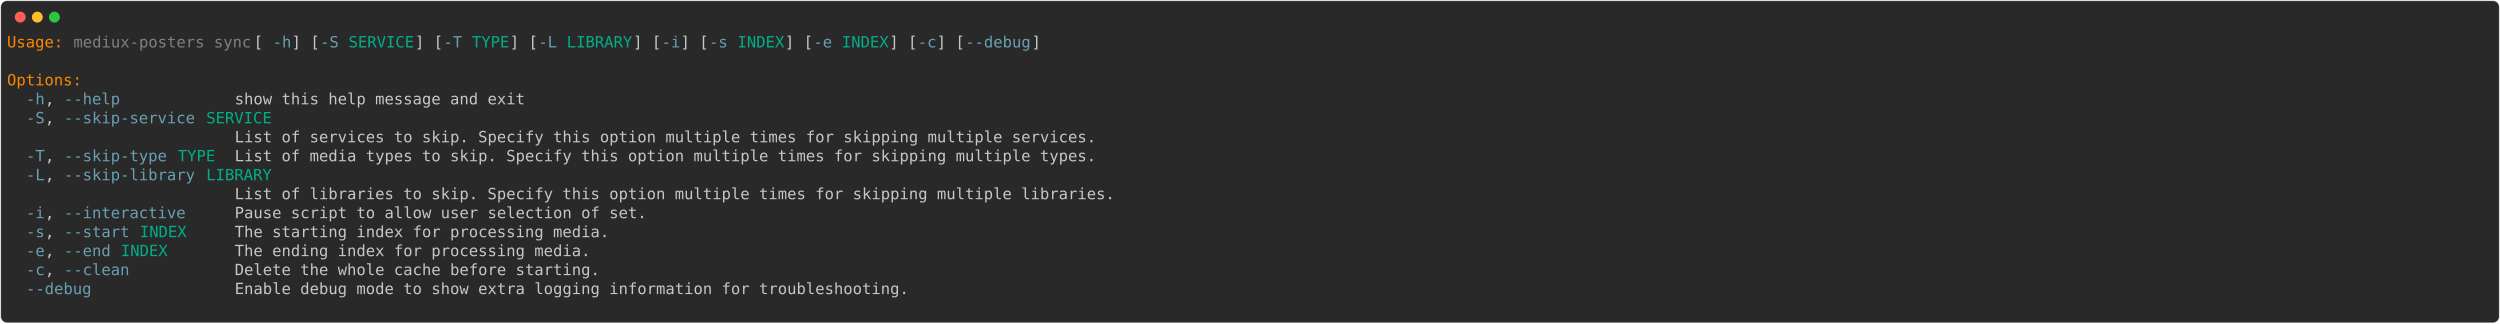
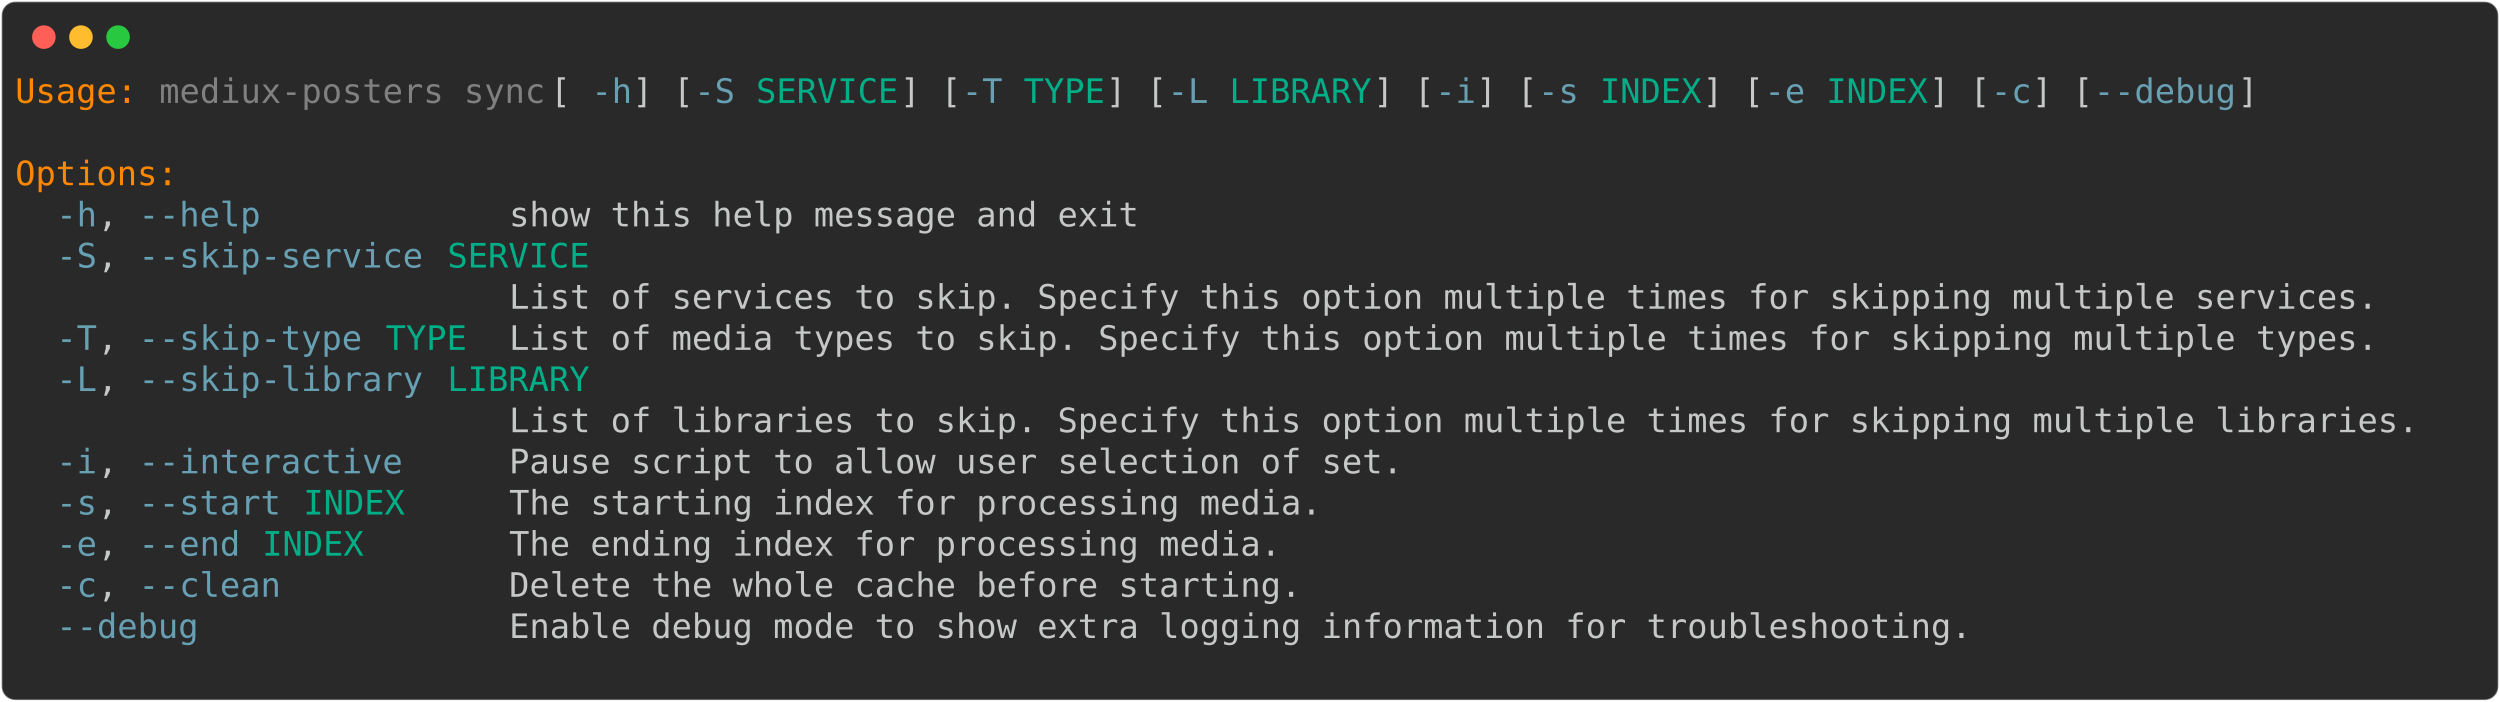
- <svg xmlns="http://www.w3.org/2000/svg" class="rich-terminal" viewBox="0 0 3215 416.0">
+ <svg xmlns="http://www.w3.org/2000/svg" class="rich-terminal" viewBox="0 0 1482 416.0">
  <style>

    @font-face {
        font-family: "Fira Code";
        src: local("FiraCode-Regular"),
                url("https://cdnjs.cloudflare.com/ajax/libs/firacode/6.2.0/woff2/FiraCode-Regular.woff2") format("woff2"),
                url("https://cdnjs.cloudflare.com/ajax/libs/firacode/6.2.0/woff/FiraCode-Regular.woff") format("woff");
        font-style: normal;
        font-weight: 400;
    }
    @font-face {
        font-family: "Fira Code";
        src: local("FiraCode-Bold"),
                url("https://cdnjs.cloudflare.com/ajax/libs/firacode/6.2.0/woff2/FiraCode-Bold.woff2") format("woff2"),
                url("https://cdnjs.cloudflare.com/ajax/libs/firacode/6.2.0/woff/FiraCode-Bold.woff") format("woff");
        font-style: bold;
        font-weight: 700;
    }

    .terminal-1012315378-matrix {
        font-family: Fira Code, monospace;
        font-size: 20px;
        line-height: 24.4px;
        font-variant-east-asian: full-width;
    }

    .terminal-1012315378-title {
        font-size: 18px;
        font-weight: bold;
        font-family: arial;
    }

    .terminal-1012315378-r1 { fill: #ff8700 }
.terminal-1012315378-r2 { fill: #c5c8c6 }
.terminal-1012315378-r3 { fill: #808080 }
.terminal-1012315378-r4 { fill: #68a0b3 }
.terminal-1012315378-r5 { fill: #00af87 }
    </style>
  <defs>
    <clipPath id="terminal-1012315378-clip-terminal">
-       <rect x="0" y="0" width="3195.4" height="365.0" />
+       <rect x="0" y="0" width="1463.0" height="365.0" />
    </clipPath>
    <clipPath id="terminal-1012315378-line-0">
-       <rect x="0" y="1.5" width="3196.4" height="24.65" />
+       <rect x="0" y="1.5" width="1464" height="24.65" />
    </clipPath>
    <clipPath id="terminal-1012315378-line-1">
-       <rect x="0" y="25.9" width="3196.4" height="24.65" />
+       <rect x="0" y="25.9" width="1464" height="24.65" />
    </clipPath>
    <clipPath id="terminal-1012315378-line-2">
-       <rect x="0" y="50.3" width="3196.4" height="24.65" />
+       <rect x="0" y="50.3" width="1464" height="24.65" />
    </clipPath>
    <clipPath id="terminal-1012315378-line-3">
-       <rect x="0" y="74.7" width="3196.4" height="24.65" />
+       <rect x="0" y="74.7" width="1464" height="24.65" />
    </clipPath>
    <clipPath id="terminal-1012315378-line-4">
-       <rect x="0" y="99.1" width="3196.4" height="24.65" />
+       <rect x="0" y="99.1" width="1464" height="24.65" />
    </clipPath>
    <clipPath id="terminal-1012315378-line-5">
-       <rect x="0" y="123.5" width="3196.4" height="24.65" />
+       <rect x="0" y="123.5" width="1464" height="24.65" />
    </clipPath>
    <clipPath id="terminal-1012315378-line-6">
-       <rect x="0" y="147.9" width="3196.4" height="24.65" />
+       <rect x="0" y="147.9" width="1464" height="24.65" />
    </clipPath>
    <clipPath id="terminal-1012315378-line-7">
-       <rect x="0" y="172.3" width="3196.4" height="24.65" />
+       <rect x="0" y="172.3" width="1464" height="24.65" />
    </clipPath>
    <clipPath id="terminal-1012315378-line-8">
-       <rect x="0" y="196.7" width="3196.4" height="24.65" />
+       <rect x="0" y="196.7" width="1464" height="24.65" />
    </clipPath>
    <clipPath id="terminal-1012315378-line-9">
-       <rect x="0" y="221.1" width="3196.4" height="24.65" />
+       <rect x="0" y="221.1" width="1464" height="24.65" />
    </clipPath>
    <clipPath id="terminal-1012315378-line-10">
-       <rect x="0" y="245.5" width="3196.4" height="24.65" />
+       <rect x="0" y="245.5" width="1464" height="24.65" />
    </clipPath>
    <clipPath id="terminal-1012315378-line-11">
-       <rect x="0" y="269.9" width="3196.4" height="24.65" />
+       <rect x="0" y="269.9" width="1464" height="24.65" />
    </clipPath>
    <clipPath id="terminal-1012315378-line-12">
-       <rect x="0" y="294.3" width="3196.4" height="24.65" />
+       <rect x="0" y="294.3" width="1464" height="24.65" />
    </clipPath>
    <clipPath id="terminal-1012315378-line-13">
-       <rect x="0" y="318.7" width="3196.4" height="24.65" />
+       <rect x="0" y="318.7" width="1464" height="24.65" />
    </clipPath>
  </defs>
-   <rect fill="#292929" stroke="rgba(255,255,255,0.35)" stroke-width="1" x="1" y="1" width="3213" height="414" rx="8" />
+   <rect fill="#292929" stroke="rgba(255,255,255,0.35)" stroke-width="1" x="1" y="1" width="1480" height="414" rx="8" />
  <g transform="translate(26,22)">
    <circle cx="0" cy="0" r="7" fill="#ff5f57" />
    <circle cx="22" cy="0" r="7" fill="#febc2e" />
    <circle cx="44" cy="0" r="7" fill="#28c840" />
  </g>
  <g transform="translate(9, 41)" clip-path="url(#terminal-1012315378-clip-terminal)">
    <g class="terminal-1012315378-matrix">
      <text class="terminal-1012315378-r1" x="0" y="20" textLength="73.2" clip-path="url(#terminal-1012315378-line-0)">Usage:</text>
      <text class="terminal-1012315378-r3" x="85.4" y="20" textLength="231.8" clip-path="url(#terminal-1012315378-line-0)">mediux-posters sync</text>
      <text class="terminal-1012315378-r2" x="317.2" y="20" textLength="24.4" clip-path="url(#terminal-1012315378-line-0)"> [</text>
      <text class="terminal-1012315378-r4" x="341.6" y="20" textLength="24.4" clip-path="url(#terminal-1012315378-line-0)">-h</text>
      <text class="terminal-1012315378-r2" x="366" y="20" textLength="36.6" clip-path="url(#terminal-1012315378-line-0)">] [</text>
      <text class="terminal-1012315378-r4" x="402.6" y="20" textLength="24.4" clip-path="url(#terminal-1012315378-line-0)">-S</text>
      <text class="terminal-1012315378-r5" x="439.2" y="20" textLength="85.4" clip-path="url(#terminal-1012315378-line-0)">SERVICE</text>
      <text class="terminal-1012315378-r2" x="524.6" y="20" textLength="36.6" clip-path="url(#terminal-1012315378-line-0)">] [</text>
      <text class="terminal-1012315378-r4" x="561.2" y="20" textLength="24.4" clip-path="url(#terminal-1012315378-line-0)">-T</text>
      <text class="terminal-1012315378-r5" x="597.8" y="20" textLength="48.8" clip-path="url(#terminal-1012315378-line-0)">TYPE</text>
      <text class="terminal-1012315378-r2" x="646.6" y="20" textLength="36.6" clip-path="url(#terminal-1012315378-line-0)">] [</text>
      <text class="terminal-1012315378-r4" x="683.2" y="20" textLength="24.4" clip-path="url(#terminal-1012315378-line-0)">-L</text>
      <text class="terminal-1012315378-r5" x="719.8" y="20" textLength="85.4" clip-path="url(#terminal-1012315378-line-0)">LIBRARY</text>
      <text class="terminal-1012315378-r2" x="805.2" y="20" textLength="36.6" clip-path="url(#terminal-1012315378-line-0)">] [</text>
      <text class="terminal-1012315378-r4" x="841.8" y="20" textLength="24.4" clip-path="url(#terminal-1012315378-line-0)">-i</text>
      <text class="terminal-1012315378-r2" x="866.2" y="20" textLength="36.6" clip-path="url(#terminal-1012315378-line-0)">] [</text>
      <text class="terminal-1012315378-r4" x="902.8" y="20" textLength="24.4" clip-path="url(#terminal-1012315378-line-0)">-s</text>
      <text class="terminal-1012315378-r5" x="939.4" y="20" textLength="61" clip-path="url(#terminal-1012315378-line-0)">INDEX</text>
      <text class="terminal-1012315378-r2" x="1000.4" y="20" textLength="36.6" clip-path="url(#terminal-1012315378-line-0)">] [</text>
      <text class="terminal-1012315378-r4" x="1037" y="20" textLength="24.4" clip-path="url(#terminal-1012315378-line-0)">-e</text>
      <text class="terminal-1012315378-r5" x="1073.6" y="20" textLength="61" clip-path="url(#terminal-1012315378-line-0)">INDEX</text>
      <text class="terminal-1012315378-r2" x="1134.6" y="20" textLength="36.6" clip-path="url(#terminal-1012315378-line-0)">] [</text>
      <text class="terminal-1012315378-r4" x="1171.2" y="20" textLength="24.4" clip-path="url(#terminal-1012315378-line-0)">-c</text>
      <text class="terminal-1012315378-r2" x="1195.6" y="20" textLength="36.6" clip-path="url(#terminal-1012315378-line-0)">] [</text>
      <text class="terminal-1012315378-r4" x="1232.2" y="20" textLength="85.4" clip-path="url(#terminal-1012315378-line-0)">--debug</text>
      <text class="terminal-1012315378-r2" x="1317.6" y="20" textLength="12.2" clip-path="url(#terminal-1012315378-line-0)">]</text>
-       <text class="terminal-1012315378-r2" x="3196.4" y="20" textLength="12.2" clip-path="url(#terminal-1012315378-line-0)">
+       <text class="terminal-1012315378-r2" x="1464" y="20" textLength="12.2" clip-path="url(#terminal-1012315378-line-0)">
</text>
-       <text class="terminal-1012315378-r2" x="3196.4" y="44.4" textLength="12.2" clip-path="url(#terminal-1012315378-line-1)">
+       <text class="terminal-1012315378-r2" x="1464" y="44.4" textLength="12.2" clip-path="url(#terminal-1012315378-line-1)">
</text>
      <text class="terminal-1012315378-r1" x="0" y="68.8" textLength="97.6" clip-path="url(#terminal-1012315378-line-2)">Options:</text>
-       <text class="terminal-1012315378-r2" x="3196.4" y="68.8" textLength="12.2" clip-path="url(#terminal-1012315378-line-2)">
+       <text class="terminal-1012315378-r2" x="1464" y="68.8" textLength="12.2" clip-path="url(#terminal-1012315378-line-2)">
</text>
      <text class="terminal-1012315378-r4" x="24.4" y="93.2" textLength="24.4" clip-path="url(#terminal-1012315378-line-3)">-h</text>
      <text class="terminal-1012315378-r2" x="48.8" y="93.2" textLength="24.4" clip-path="url(#terminal-1012315378-line-3)">, </text>
      <text class="terminal-1012315378-r4" x="73.2" y="93.2" textLength="73.2" clip-path="url(#terminal-1012315378-line-3)">--help</text>
      <text class="terminal-1012315378-r2" x="292.8" y="93.2" textLength="378.2" clip-path="url(#terminal-1012315378-line-3)">show this help message and exit</text>
-       <text class="terminal-1012315378-r2" x="3196.4" y="93.2" textLength="12.2" clip-path="url(#terminal-1012315378-line-3)">
+       <text class="terminal-1012315378-r2" x="1464" y="93.2" textLength="12.2" clip-path="url(#terminal-1012315378-line-3)">
</text>
      <text class="terminal-1012315378-r4" x="24.4" y="117.6" textLength="24.4" clip-path="url(#terminal-1012315378-line-4)">-S</text>
      <text class="terminal-1012315378-r2" x="48.8" y="117.6" textLength="24.4" clip-path="url(#terminal-1012315378-line-4)">, </text>
      <text class="terminal-1012315378-r4" x="73.2" y="117.6" textLength="170.8" clip-path="url(#terminal-1012315378-line-4)">--skip-service</text>
      <text class="terminal-1012315378-r5" x="256.2" y="117.6" textLength="85.4" clip-path="url(#terminal-1012315378-line-4)">SERVICE</text>
-       <text class="terminal-1012315378-r2" x="3196.4" y="117.6" textLength="12.2" clip-path="url(#terminal-1012315378-line-4)">
+       <text class="terminal-1012315378-r2" x="1464" y="117.6" textLength="12.2" clip-path="url(#terminal-1012315378-line-4)">
</text>
      <text class="terminal-1012315378-r2" x="292.8" y="142" textLength="1122.4" clip-path="url(#terminal-1012315378-line-5)">List of services to skip. Specify this option multiple times for skipping multiple services.</text>
-       <text class="terminal-1012315378-r2" x="3196.4" y="142" textLength="12.2" clip-path="url(#terminal-1012315378-line-5)">
+       <text class="terminal-1012315378-r2" x="1464" y="142" textLength="12.2" clip-path="url(#terminal-1012315378-line-5)">
</text>
      <text class="terminal-1012315378-r4" x="24.4" y="166.4" textLength="24.4" clip-path="url(#terminal-1012315378-line-6)">-T</text>
      <text class="terminal-1012315378-r2" x="48.8" y="166.4" textLength="24.4" clip-path="url(#terminal-1012315378-line-6)">, </text>
      <text class="terminal-1012315378-r4" x="73.2" y="166.4" textLength="134.2" clip-path="url(#terminal-1012315378-line-6)">--skip-type</text>
      <text class="terminal-1012315378-r5" x="219.6" y="166.4" textLength="48.8" clip-path="url(#terminal-1012315378-line-6)">TYPE</text>
      <text class="terminal-1012315378-r2" x="292.8" y="166.4" textLength="1122.4" clip-path="url(#terminal-1012315378-line-6)">List of media types to skip. Specify this option multiple times for skipping multiple types.</text>
-       <text class="terminal-1012315378-r2" x="3196.4" y="166.4" textLength="12.2" clip-path="url(#terminal-1012315378-line-6)">
+       <text class="terminal-1012315378-r2" x="1464" y="166.4" textLength="12.2" clip-path="url(#terminal-1012315378-line-6)">
</text>
      <text class="terminal-1012315378-r4" x="24.4" y="190.8" textLength="24.4" clip-path="url(#terminal-1012315378-line-7)">-L</text>
      <text class="terminal-1012315378-r2" x="48.8" y="190.8" textLength="24.4" clip-path="url(#terminal-1012315378-line-7)">, </text>
      <text class="terminal-1012315378-r4" x="73.2" y="190.8" textLength="170.8" clip-path="url(#terminal-1012315378-line-7)">--skip-library</text>
      <text class="terminal-1012315378-r5" x="256.2" y="190.8" textLength="85.4" clip-path="url(#terminal-1012315378-line-7)">LIBRARY</text>
-       <text class="terminal-1012315378-r2" x="3196.4" y="190.8" textLength="12.2" clip-path="url(#terminal-1012315378-line-7)">
+       <text class="terminal-1012315378-r2" x="1464" y="190.8" textLength="12.2" clip-path="url(#terminal-1012315378-line-7)">
</text>
      <text class="terminal-1012315378-r2" x="292.8" y="215.2" textLength="1146.8" clip-path="url(#terminal-1012315378-line-8)">List of libraries to skip. Specify this option multiple times for skipping multiple libraries.</text>
-       <text class="terminal-1012315378-r2" x="3196.4" y="215.2" textLength="12.2" clip-path="url(#terminal-1012315378-line-8)">
+       <text class="terminal-1012315378-r2" x="1464" y="215.2" textLength="12.2" clip-path="url(#terminal-1012315378-line-8)">
</text>
      <text class="terminal-1012315378-r4" x="24.4" y="239.6" textLength="24.4" clip-path="url(#terminal-1012315378-line-9)">-i</text>
      <text class="terminal-1012315378-r2" x="48.8" y="239.6" textLength="24.4" clip-path="url(#terminal-1012315378-line-9)">, </text>
      <text class="terminal-1012315378-r4" x="73.2" y="239.6" textLength="158.6" clip-path="url(#terminal-1012315378-line-9)">--interactive</text>
      <text class="terminal-1012315378-r2" x="292.8" y="239.6" textLength="536.8" clip-path="url(#terminal-1012315378-line-9)">Pause script to allow user selection of set.</text>
-       <text class="terminal-1012315378-r2" x="3196.4" y="239.6" textLength="12.2" clip-path="url(#terminal-1012315378-line-9)">
+       <text class="terminal-1012315378-r2" x="1464" y="239.6" textLength="12.2" clip-path="url(#terminal-1012315378-line-9)">
</text>
      <text class="terminal-1012315378-r4" x="24.4" y="264" textLength="24.4" clip-path="url(#terminal-1012315378-line-10)">-s</text>
      <text class="terminal-1012315378-r2" x="48.8" y="264" textLength="24.4" clip-path="url(#terminal-1012315378-line-10)">, </text>
      <text class="terminal-1012315378-r4" x="73.2" y="264" textLength="85.4" clip-path="url(#terminal-1012315378-line-10)">--start</text>
      <text class="terminal-1012315378-r5" x="170.8" y="264" textLength="61" clip-path="url(#terminal-1012315378-line-10)">INDEX</text>
      <text class="terminal-1012315378-r2" x="292.8" y="264" textLength="488" clip-path="url(#terminal-1012315378-line-10)">The starting index for processing media.</text>
-       <text class="terminal-1012315378-r2" x="3196.4" y="264" textLength="12.2" clip-path="url(#terminal-1012315378-line-10)">
+       <text class="terminal-1012315378-r2" x="1464" y="264" textLength="12.2" clip-path="url(#terminal-1012315378-line-10)">
</text>
      <text class="terminal-1012315378-r4" x="24.4" y="288.4" textLength="24.4" clip-path="url(#terminal-1012315378-line-11)">-e</text>
      <text class="terminal-1012315378-r2" x="48.8" y="288.4" textLength="24.4" clip-path="url(#terminal-1012315378-line-11)">, </text>
      <text class="terminal-1012315378-r4" x="73.2" y="288.4" textLength="61" clip-path="url(#terminal-1012315378-line-11)">--end</text>
      <text class="terminal-1012315378-r5" x="146.4" y="288.4" textLength="61" clip-path="url(#terminal-1012315378-line-11)">INDEX</text>
      <text class="terminal-1012315378-r2" x="292.8" y="288.4" textLength="463.6" clip-path="url(#terminal-1012315378-line-11)">The ending index for processing media.</text>
-       <text class="terminal-1012315378-r2" x="3196.4" y="288.4" textLength="12.2" clip-path="url(#terminal-1012315378-line-11)">
+       <text class="terminal-1012315378-r2" x="1464" y="288.4" textLength="12.2" clip-path="url(#terminal-1012315378-line-11)">
</text>
      <text class="terminal-1012315378-r4" x="24.4" y="312.8" textLength="24.4" clip-path="url(#terminal-1012315378-line-12)">-c</text>
      <text class="terminal-1012315378-r2" x="48.8" y="312.8" textLength="24.4" clip-path="url(#terminal-1012315378-line-12)">, </text>
      <text class="terminal-1012315378-r4" x="73.2" y="312.8" textLength="85.4" clip-path="url(#terminal-1012315378-line-12)">--clean</text>
      <text class="terminal-1012315378-r2" x="292.8" y="312.8" textLength="475.8" clip-path="url(#terminal-1012315378-line-12)">Delete the whole cache before starting.</text>
-       <text class="terminal-1012315378-r2" x="3196.4" y="312.8" textLength="12.2" clip-path="url(#terminal-1012315378-line-12)">
+       <text class="terminal-1012315378-r2" x="1464" y="312.8" textLength="12.2" clip-path="url(#terminal-1012315378-line-12)">
</text>
      <text class="terminal-1012315378-r4" x="24.4" y="337.2" textLength="85.4" clip-path="url(#terminal-1012315378-line-13)">--debug</text>
      <text class="terminal-1012315378-r2" x="292.8" y="337.2" textLength="878.4" clip-path="url(#terminal-1012315378-line-13)">Enable debug mode to show extra logging information for troubleshooting.</text>
-       <text class="terminal-1012315378-r2" x="3196.4" y="337.2" textLength="12.2" clip-path="url(#terminal-1012315378-line-13)">
+       <text class="terminal-1012315378-r2" x="1464" y="337.2" textLength="12.2" clip-path="url(#terminal-1012315378-line-13)">
</text>
-       <text class="terminal-1012315378-r2" x="3196.4" y="361.6" textLength="12.2" clip-path="url(#terminal-1012315378-line-14)">
+       <text class="terminal-1012315378-r2" x="1464" y="361.6" textLength="12.2" clip-path="url(#terminal-1012315378-line-14)">
</text>
    </g>
  </g>
</svg>
